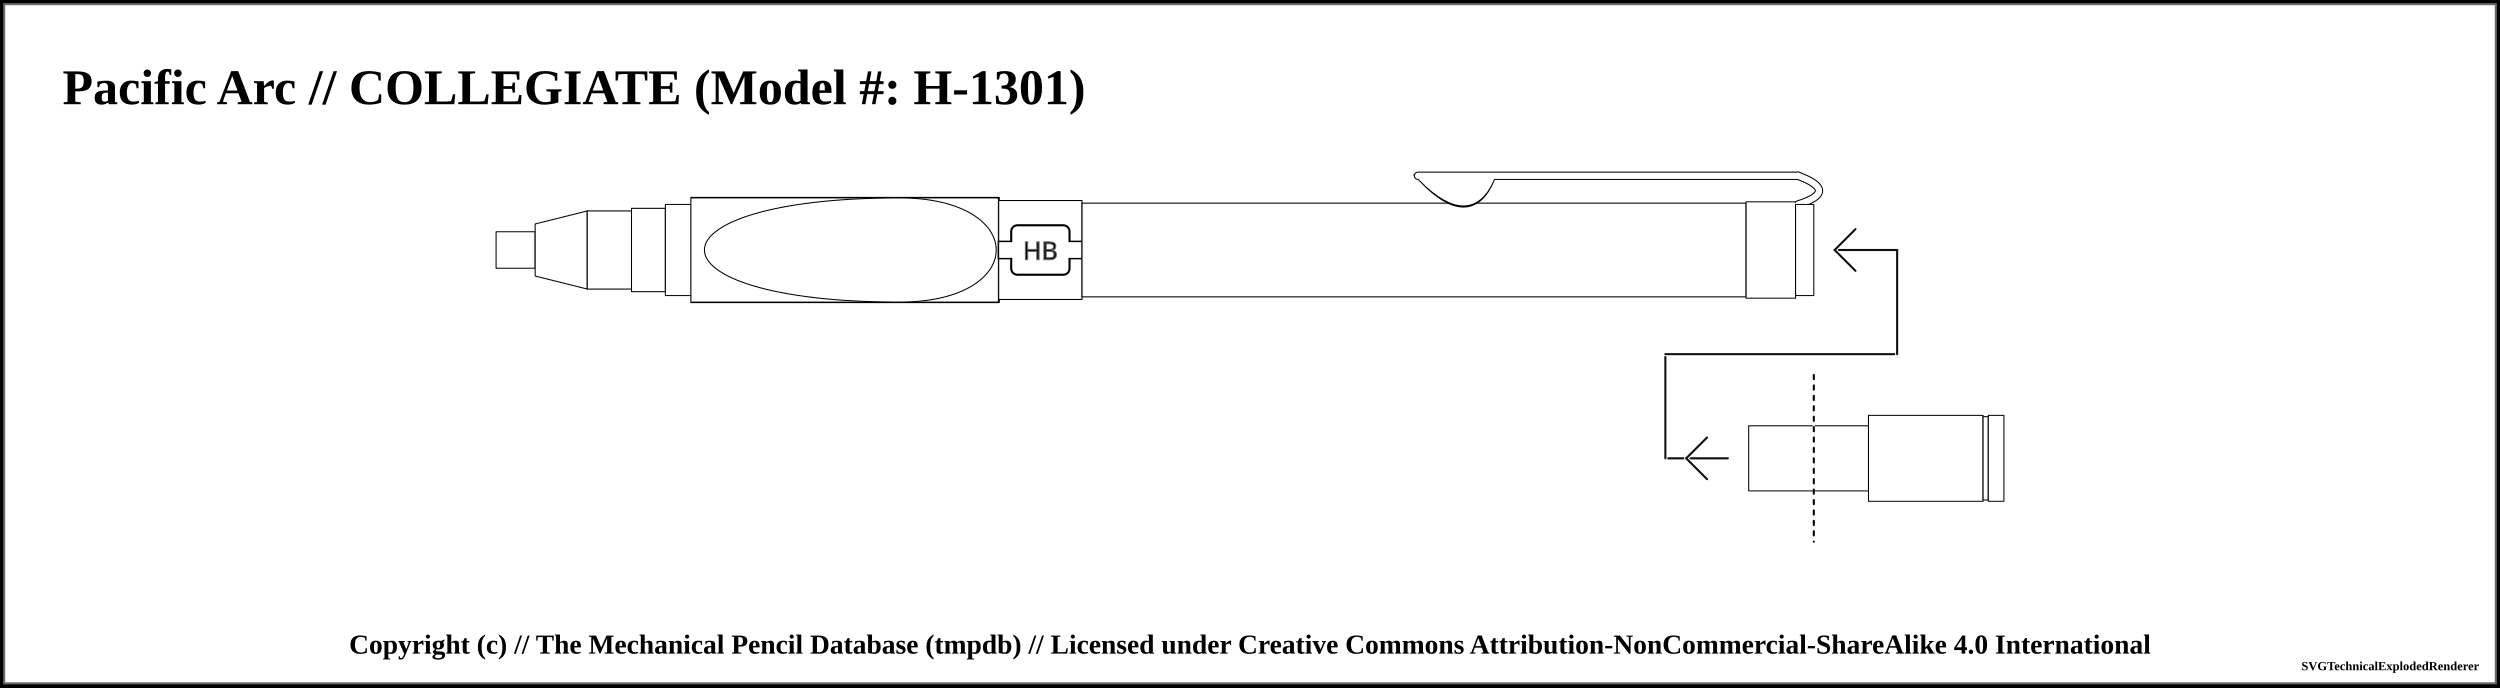
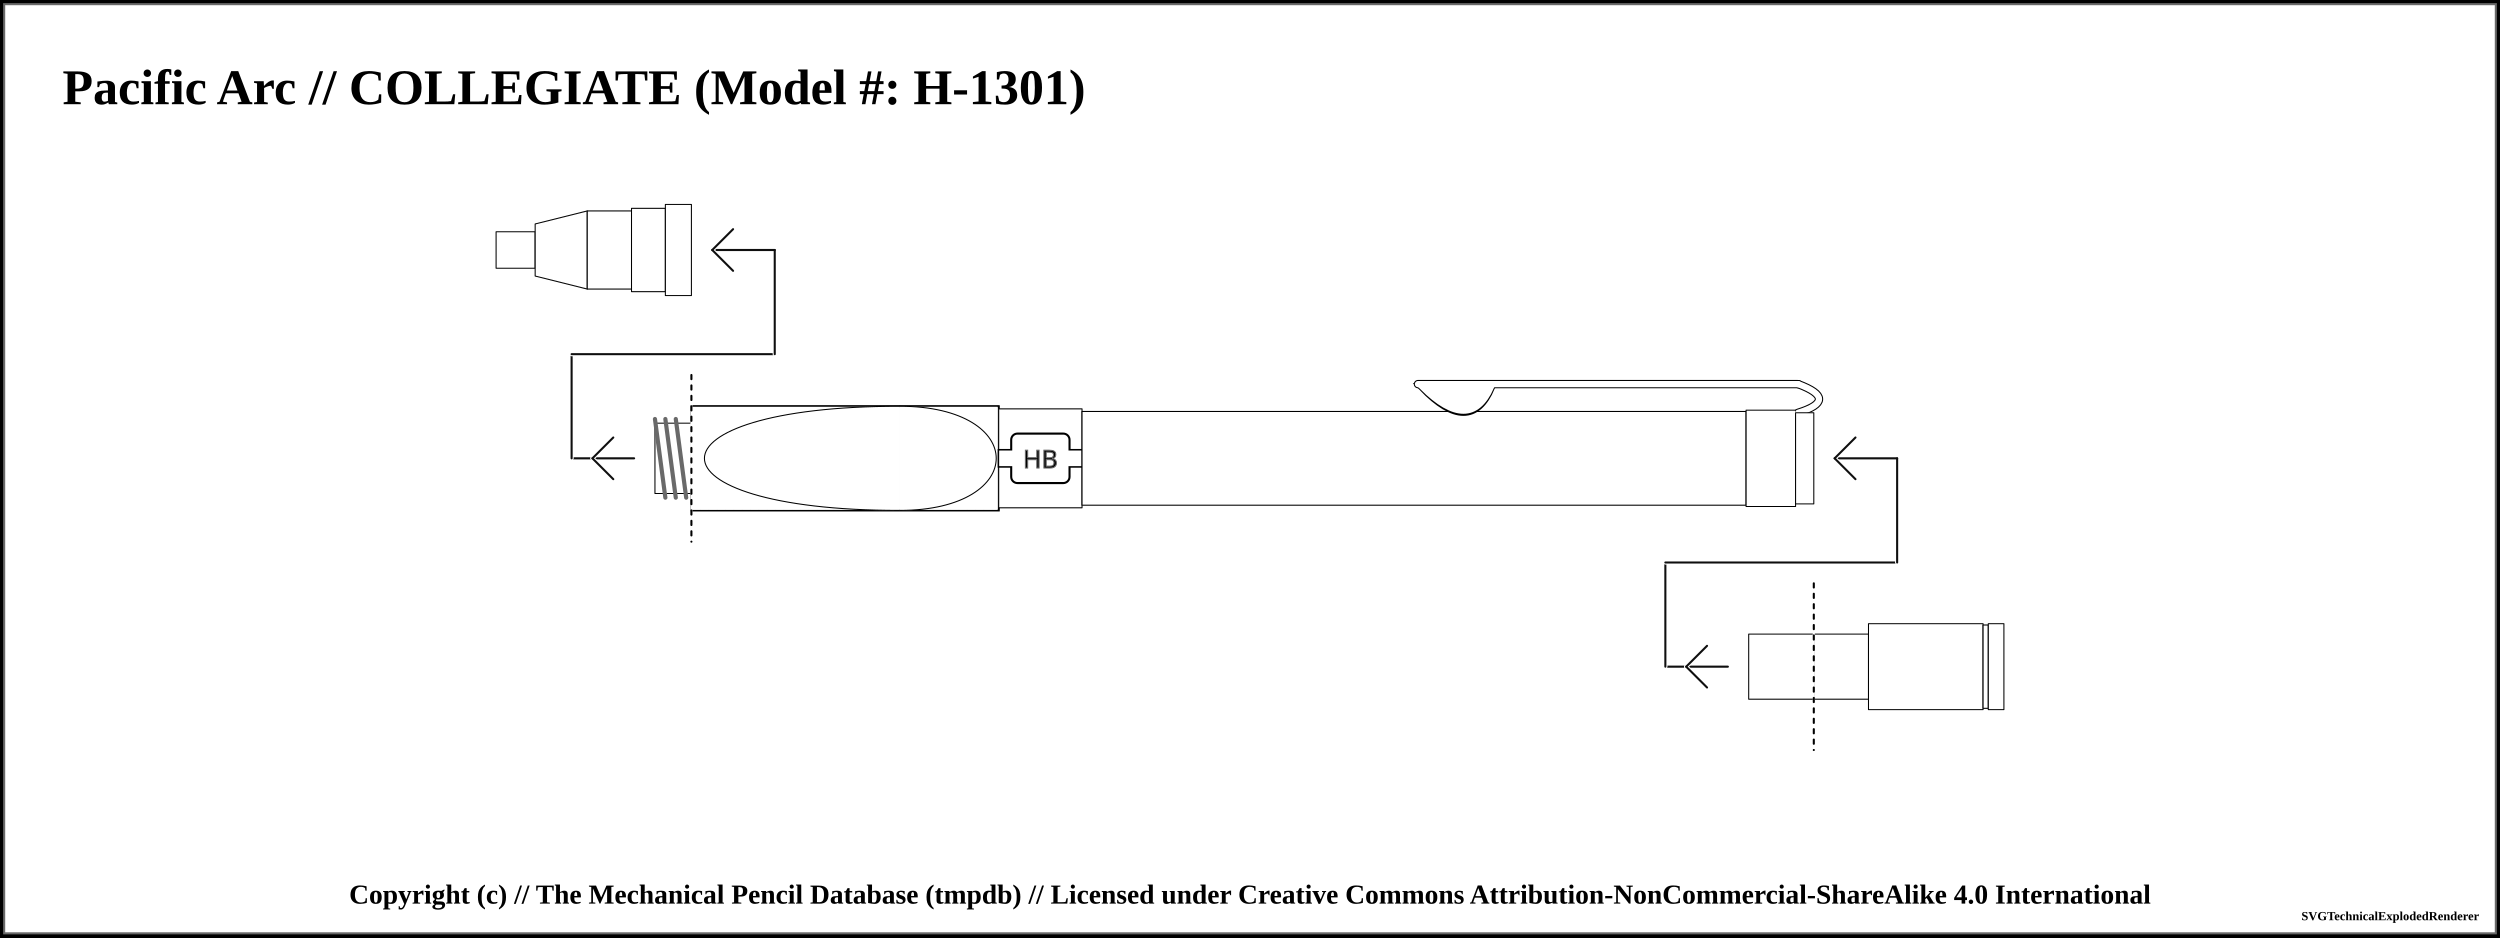
- <svg xmlns="http://www.w3.org/2000/svg" width="1200" height="330">
+ <svg xmlns="http://www.w3.org/2000/svg" width="1200" height="450">
  <pattern id="diagonalHatch" patternUnits="userSpaceOnUse" width="8" height="8">
    <path stroke="dimgray" stroke-linecap="round" stroke-width="1" d="M 4,4 L 8,8" />
    <path stroke="dimgray" stroke-linecap="round" stroke-width="1" d="M 4,4 L 0,8" />
    <path stroke="gray" stroke-linecap="round" stroke-width="1" d="M 4,4 L 8,0" />
    <path stroke="gray" stroke-linecap="round" stroke-width="1" d="M 4,4 L 0,0" />
  </pattern>
-   <pattern id="ridged" patternUnits="userSpaceOnUse" width="2" height="2">
-     <path stroke="dimgray" stroke-linecap="round" stroke-width="1" d="M 0,0 L 0,2" />
+   <pattern id="ridged" patternUnits="userSpaceOnUse" width="4" height="4">
+     <path stroke="dimgray" stroke-linecap="round" stroke-width="1" d="M 0,0 L 0,4" />
  </pattern>
-   <pattern id="lined" patternUnits="userSpaceOnUse" width="2" height="2">
-     <path stroke="dimgray" stroke-linecap="round" stroke-width="1" d="M 0,0 L 2,0" />
+   <pattern id="lined" patternUnits="userSpaceOnUse" width="4" height="4">
+     <path stroke="dimgray" stroke-linecap="round" stroke-width="1" d="M 0,0 L 4,0" />
  </pattern>
  <pattern id="spring" patternUnits="userSpaceOnUse" width="8" height="100">
    <path stroke="dimgray" stroke-linecap="round" stroke-width="2" d="M 0,0 L 8,100" />
    <path stroke="white" stroke-linecap="round" stroke-width="1" d="M 0,0 L 8,100" />
  </pattern>
-   <rect x="0" y="0" width="1200" height="330" fill="white" stroke="black" stroke-width="4" />
-   <rect x="2" y="2" width="1196" height="326" fill="white" stroke="dimgray" stroke-width="1" />
+   <rect x="0" y="0" width="1200" height="450" fill="white" stroke="black" stroke-width="4" />
+   <rect x="2" y="2" width="1196" height="446" fill="white" stroke="dimgray" stroke-width="1" />
  <g transform="rotate(0 0 0)">
    <text x="30" y="50" font-size="2.0em" font-weight="bold"> Pacific Arc // COLLEGIATE (Model #: H-1301)</text>
    <path d="M238.125 111.25 L256.875 111.25 L256.875 128.75 L238.125 128.75 Z" stroke-width="0.5" stroke="black" stroke-linejoin="round" fill="white" fill-opacity="1" />
    <path d="M256.875 107.5 L281.875 101.25 L281.875 138.75 L256.875 132.5 Z" stroke-width="0.5" stroke="black" stroke-linejoin="round" fill="white" fill-opacity="1" />
    <path d="M281.875 101.25 L303.125 101.25 L303.125 138.75 L281.875 138.75 Z" stroke-width="0.5" stroke="black" stroke-linejoin="round" fill="white" fill-opacity="1" />
    <path d="M303.125 100 L319.375 100 L319.375 140 L303.125 140 Z" stroke-width="0.5" stroke="black" stroke-linejoin="round" fill="white" fill-opacity="1" />
    <path d="M319.375 98.125 L331.875 98.125 L331.875 141.875 L319.375 141.875 Z" stroke-width="0.5" stroke="black" stroke-linejoin="round" fill="white" fill-opacity="1" />
-     <path d="M331.875 95 L479.375 95 L479.375 145 L331.875 145 Z" stroke-width="0.5" stroke="black" stroke-linejoin="round" fill="white" fill-opacity="1" />
-     <path d="M331.875 95 L479.375 95 L479.375 145 L331.875 145 Z" stroke-width="1.0" stroke="black" fill="url(#ridged)" />
-     <rect x="331.875" y="95.25" width="99.5" height="49.5" rx="0" ry="0" stroke-width="0.5" stroke="none" fill="white" fill-opacity="1" />
-     <path d="M 431.875 95 C 306.875 95, 306.875 145, 431.875 145, " stroke-width="0.5" stroke="black" stroke-linecap="round" fill="white" />
-     <rect x="431.875" y="95.25" width="47" height="49.5" rx="0" ry="0" stroke-width="0.5" stroke="none" fill="white" fill-opacity="1" />
-     <path d="M 431.875 95 C 493.625 95, 493.625 145, 431.875 145, " stroke-width="0.5" stroke="black" stroke-linecap="round" fill="white" />
-     <path d="M479.375 96.25 L519.375 96.25 L519.375 143.75 L479.375 143.75 Z" stroke-width="0.5" stroke="black" stroke-linejoin="round" fill="white" fill-opacity="1" />
-     <rect x="479.375" y="116" width="40" height="8" rx="0" ry="0" stroke-width="1" stroke="black" fill="white" />
-     <rect x="485.375" y="108.125" width="28" height="23.75" rx="3" ry="3" stroke-width="1" stroke="black" fill="white" />
-     <rect x="479.625" y="116.25" width="39.5" height="7.5" rx="0" ry="0" stroke-width="1" stroke="none" fill="white" />
-     <text x="499.375" y="120" text-anchor="middle" dominant-baseline="central">
+     <path d="M331.875 195 L479.375 195 L479.375 245 L331.875 245 Z" stroke-width="0.5" stroke="black" stroke-linejoin="round" fill="white" fill-opacity="1" />
+     <path d="M331.875 195 L479.375 195 L479.375 245 L331.875 245 Z" stroke-width="1.0" stroke="black" fill="url(#ridged)" />
+     <rect x="331.875" y="195.25" width="99.5" height="49.5" rx="0" ry="0" stroke-width="0.5" stroke="none" fill="white" fill-opacity="1" />
+     <path d="M 431.875 195 C 306.875 195, 306.875 245, 431.875 245, " stroke-width="0.5" stroke="black" stroke-linecap="round" fill="white" />
+     <rect x="431.875" y="195.25" width="47" height="49.5" rx="0" ry="0" stroke-width="0.5" stroke="none" fill="white" fill-opacity="1" />
+     <path d="M 431.875 195 C 493.625 195, 493.625 245, 431.875 245, " stroke-width="0.5" stroke="black" stroke-linecap="round" fill="white" />
+     <line x1="274.375" y1="220" x2="304.375" y2="220" stroke-linecap="round" stroke="white" stroke-width="2.0" />
+     <line x1="274.375" y1="220" x2="304.375" y2="220" stroke-linecap="round" stroke="#0f0f0f" stroke-width="1.0" />
+     <line x1="284.375" y1="220" x2="294.375" y2="210" stroke-linecap="round" stroke="#ffffff" stroke-width="2.0" />
+     <line x1="284.375" y1="220" x2="294.375" y2="230" stroke-linecap="round" stroke="#ffffff" stroke-width="2.0" />
+     <line x1="284.375" y1="220" x2="294.375" y2="210" stroke-linecap="round" stroke="#0f0f0f" stroke-width="1.0" />
+     <line x1="284.375" y1="220" x2="294.375" y2="230" stroke-linecap="round" stroke="#0f0f0f" stroke-width="1.0" />
+     <line x1="274.375" y1="170" x2="274.375" y2="220" stroke="white" stroke-linecap="round" stroke-width="2.0" />
+     <line x1="274.375" y1="170" x2="274.375" y2="220" stroke="#0f0f0f" stroke-linecap="round" stroke-width="1.0" />
+     <path d="M314.375 203.125 L331.875 203.125 L331.875 236.875 L314.375 236.875 Z" stroke-width="0.5" stroke="black" stroke-linejoin="round" fill="white" fill-opacity="1" />
+     <line x1="314.375" y1="201.125" x2="319.375" y2="238.875" stroke="dimgray" stroke-linecap="round" stroke-width="2" />
+     <line x1="314.375" y1="201.125" x2="319.375" y2="238.875" stroke="[object Object]" stroke-linecap="round" stroke-width="1" />
+     <line x1="319.375" y1="201.125" x2="324.375" y2="238.875" stroke="dimgray" stroke-linecap="round" stroke-width="2" />
+     <line x1="319.375" y1="201.125" x2="324.375" y2="238.875" stroke="[object Object]" stroke-linecap="round" stroke-width="1" />
+     <line x1="324.375" y1="201.125" x2="329.375" y2="238.875" stroke="dimgray" stroke-linecap="round" stroke-width="2" />
+     <line x1="324.375" y1="201.125" x2="329.375" y2="238.875" stroke="[object Object]" stroke-linecap="round" stroke-width="1" />
+     <line x1="274.375" y1="170" x2="371.875" y2="170" stroke-linecap="round" stroke="white" stroke-width="2.0" />
+     <line x1="274.375" y1="170" x2="371.875" y2="170" stroke-linecap="round" stroke="#0f0f0f" stroke-width="1.0" />
+     <line x1="331.875" y1="180" x2="331.875" y2="260" stroke="white" stroke-linecap="round" stroke-width="1.0" />
+     <line x1="331.875" y1="180" x2="331.875" y2="260" stroke="black" stroke-linecap="round" stroke-dasharray="2,3" stroke-width="1.0" />
+     <line x1="371.875" y1="120" x2="371.875" y2="170" stroke="#ffffff" stroke-linecap="round" stroke-width="2.0" />
+     <line x1="371.875" y1="120" x2="371.875" y2="170" stroke="#0f0f0f" stroke-linecap="round" stroke-width="1.0" />
+     <line x1="341.875" y1="120" x2="371.875" y2="120" stroke-linecap="round" stroke="#0f0f0f" stroke-width="1.0" />
+     <line x1="341.875" y1="120" x2="351.875" y2="110" stroke-linecap="round" stroke="#ffffff" stroke-width="2.0" />
+     <line x1="341.875" y1="120" x2="351.875" y2="130" stroke-linecap="round" stroke="#ffffff" stroke-width="2.0" />
+     <line x1="341.875" y1="120" x2="351.875" y2="110" stroke-linecap="round" stroke="#0f0f0f" stroke-width="1.0" />
+     <line x1="341.875" y1="120" x2="351.875" y2="130" stroke-linecap="round" stroke="#0f0f0f" stroke-width="1.0" />
+     <path d="M479.375 196.25 L519.375 196.25 L519.375 243.75 L479.375 243.75 Z" stroke-width="0.5" stroke="black" stroke-linejoin="round" fill="white" fill-opacity="1" />
+     <rect x="479.375" y="216" width="40" height="8" rx="0" ry="0" stroke-width="1" stroke="black" fill="white" />
+     <rect x="485.375" y="208.125" width="28" height="23.75" rx="3" ry="3" stroke-width="1" stroke="black" fill="white" />
+     <rect x="479.625" y="216.25" width="39.5" height="7.5" rx="0" ry="0" stroke-width="1" stroke="none" fill="white" />
+     <text x="499.375" y="220" text-anchor="middle" dominant-baseline="central">
      <tspan stroke="dimgray" stroke-width="0.5" font-family="sans-serif" fill="black" textLength="{this.width * 5 - 14}"> HB</tspan>
    </text>
-     <path d="M519.375 97.5 L838.125 97.5 L838.125 142.5 L519.375 142.5 Z" stroke-width="0.5" stroke="black" stroke-linejoin="round" fill="white" fill-opacity="1" />
-     <path d="M682.875 85.875 Q705.625 109.375 715.625 85.875 Z" stroke-width="4" stroke="black" fill="dimgray" stroke-linecap="round" />
-     <line x1="680.625" y1="84.375" x2="863.125" y2="84.375" stroke-width="4" stroke="black" fill="dimgray" stroke-linecap="round" />
-     <path d="M863.125 84.375 Q883.125 91.875 863.125 98.125" stroke-width="4" stroke="black" fill="none" stroke-linecap="round" />
-     <path d="M838.125 96.875 L861.875 96.875 L861.875 143.125 L838.125 143.125 Z" stroke-width="0.5" stroke="black" stroke-linejoin="round" fill="white" fill-opacity="1" />
-     <path d="M682.875 85.875 Q705.625 108.375 715.625 85.875 Z" stroke-width="3" stroke="white" fill="white" stroke-linecap="round" />
-     <line x1="680.625" y1="84.375" x2="863.125" y2="84.375" stroke-width="3" stroke="white" fill="white" stroke-linecap="round" />
-     <path d="M863.125 84.375 Q883.125 91.875 863.125 98.125" stroke-width="3" stroke="white" fill="none" stroke-linecap="round" />
-     <path d="M861.875 98.125 L870.625 98.125 L870.625 141.875 L861.875 141.875 Z" stroke-width="0.5" stroke="black" stroke-linejoin="round" fill="white" fill-opacity="1" />
-     <path d="M870.625 204.375 L896.875 204.375 L896.875 235.625 L870.625 235.625 Z" stroke-width="0.5" stroke="black" stroke-linejoin="round" fill="white" fill-opacity="1" />
-     <path d="M896.875 199.375 L951.875 199.375 L951.875 240.625 L896.875 240.625 Z" stroke-width="0.5" stroke="black" stroke-linejoin="round" fill="white" fill-opacity="1" />
-     <path d="M951.875 200 L954.375 200 L954.375 240 L951.875 240 Z" stroke-width="0.5" stroke="black" stroke-linejoin="round" fill="white" fill-opacity="1" />
-     <path d="M954.375 199.375 L961.875 199.375 L961.875 240.625 L954.375 240.625 Z" stroke-width="0.5" stroke="black" stroke-linejoin="round" fill="white" fill-opacity="1" />
-     <line x1="799.375" y1="220" x2="829.375" y2="220" stroke-linecap="round" stroke="white" stroke-width="2.0" />
-     <line x1="799.375" y1="220" x2="829.375" y2="220" stroke-linecap="round" stroke="#0f0f0f" stroke-width="1.0" />
-     <line x1="809.375" y1="220" x2="819.375" y2="210" stroke-linecap="round" stroke="#ffffff" stroke-width="2.0" />
-     <line x1="809.375" y1="220" x2="819.375" y2="230" stroke-linecap="round" stroke="#ffffff" stroke-width="2.0" />
-     <line x1="809.375" y1="220" x2="819.375" y2="210" stroke-linecap="round" stroke="#0f0f0f" stroke-width="1.0" />
-     <line x1="809.375" y1="220" x2="819.375" y2="230" stroke-linecap="round" stroke="#0f0f0f" stroke-width="1.0" />
-     <line x1="799.375" y1="170" x2="799.375" y2="220" stroke="white" stroke-linecap="round" stroke-width="2.0" />
-     <line x1="799.375" y1="170" x2="799.375" y2="220" stroke="#0f0f0f" stroke-linecap="round" stroke-width="1.0" />
-     <path d="M839.375 204.375 L870.625 204.375 L870.625 235.625 L839.375 235.625 Z" stroke-width="0.5" stroke="black" stroke-linejoin="round" fill="white" fill-opacity="1" />
-     <line x1="799.375" y1="170" x2="910.625" y2="170" stroke-linecap="round" stroke="white" stroke-width="2.0" />
-     <line x1="799.375" y1="170" x2="910.625" y2="170" stroke-linecap="round" stroke="#0f0f0f" stroke-width="1.0" />
-     <line x1="870.625" y1="180" x2="870.625" y2="260" stroke="white" stroke-linecap="round" stroke-width="1.0" />
-     <line x1="870.625" y1="180" x2="870.625" y2="260" stroke="black" stroke-linecap="round" stroke-dasharray="2,3" stroke-width="1.0" />
-     <line x1="910.625" y1="120" x2="910.625" y2="170" stroke="#ffffff" stroke-linecap="round" stroke-width="2.0" />
-     <line x1="910.625" y1="120" x2="910.625" y2="170" stroke="#0f0f0f" stroke-linecap="round" stroke-width="1.0" />
-     <line x1="880.625" y1="120" x2="910.625" y2="120" stroke-linecap="round" stroke="#0f0f0f" stroke-width="1.0" />
-     <line x1="880.625" y1="120" x2="890.625" y2="110" stroke-linecap="round" stroke="#ffffff" stroke-width="2.0" />
-     <line x1="880.625" y1="120" x2="890.625" y2="130" stroke-linecap="round" stroke="#ffffff" stroke-width="2.0" />
-     <line x1="880.625" y1="120" x2="890.625" y2="110" stroke-linecap="round" stroke="#0f0f0f" stroke-width="1.0" />
-     <line x1="880.625" y1="120" x2="890.625" y2="130" stroke-linecap="round" stroke="#0f0f0f" stroke-width="1.0" />
+     <path d="M519.375 197.5 L838.125 197.5 L838.125 242.5 L519.375 242.5 Z" stroke-width="0.5" stroke="black" stroke-linejoin="round" fill="white" fill-opacity="1" />
+     <path d="M682.875 185.875 Q705.625 209.375 715.625 185.875 Z" stroke-width="4" stroke="black" fill="dimgray" stroke-linecap="round" />
+     <line x1="680.625" y1="184.375" x2="863.125" y2="184.375" stroke-width="4" stroke="black" fill="dimgray" stroke-linecap="round" />
+     <path d="M863.125 184.375 Q883.125 191.875 863.125 198.125" stroke-width="4" stroke="black" fill="none" stroke-linecap="round" />
+     <path d="M838.125 196.875 L861.875 196.875 L861.875 243.125 L838.125 243.125 Z" stroke-width="0.5" stroke="black" stroke-linejoin="round" fill="white" fill-opacity="1" />
+     <path d="M682.875 185.875 Q705.625 208.375 715.625 185.875 Z" stroke-width="3" stroke="white" fill="white" stroke-linecap="round" />
+     <line x1="680.625" y1="184.375" x2="863.125" y2="184.375" stroke-width="3" stroke="white" fill="white" stroke-linecap="round" />
+     <path d="M863.125 184.375 Q883.125 191.875 863.125 198.125" stroke-width="3" stroke="white" fill="none" stroke-linecap="round" />
+     <path d="M861.875 198.125 L870.625 198.125 L870.625 241.875 L861.875 241.875 Z" stroke-width="0.5" stroke="black" stroke-linejoin="round" fill="white" fill-opacity="1" />
+     <path d="M870.625 304.375 L896.875 304.375 L896.875 335.625 L870.625 335.625 Z" stroke-width="0.5" stroke="black" stroke-linejoin="round" fill="white" fill-opacity="1" />
+     <path d="M896.875 299.375 L951.875 299.375 L951.875 340.625 L896.875 340.625 Z" stroke-width="0.5" stroke="black" stroke-linejoin="round" fill="white" fill-opacity="1" />
+     <path d="M951.875 300 L954.375 300 L954.375 340 L951.875 340 Z" stroke-width="0.5" stroke="black" stroke-linejoin="round" fill="white" fill-opacity="1" />
+     <path d="M954.375 299.375 L961.875 299.375 L961.875 340.625 L954.375 340.625 Z" stroke-width="0.5" stroke="black" stroke-linejoin="round" fill="white" fill-opacity="1" />
+     <line x1="799.375" y1="320" x2="829.375" y2="320" stroke-linecap="round" stroke="white" stroke-width="2.0" />
+     <line x1="799.375" y1="320" x2="829.375" y2="320" stroke-linecap="round" stroke="#0f0f0f" stroke-width="1.0" />
+     <line x1="809.375" y1="320" x2="819.375" y2="310" stroke-linecap="round" stroke="#ffffff" stroke-width="2.0" />
+     <line x1="809.375" y1="320" x2="819.375" y2="330" stroke-linecap="round" stroke="#ffffff" stroke-width="2.0" />
+     <line x1="809.375" y1="320" x2="819.375" y2="310" stroke-linecap="round" stroke="#0f0f0f" stroke-width="1.0" />
+     <line x1="809.375" y1="320" x2="819.375" y2="330" stroke-linecap="round" stroke="#0f0f0f" stroke-width="1.0" />
+     <line x1="799.375" y1="270" x2="799.375" y2="320" stroke="white" stroke-linecap="round" stroke-width="2.0" />
+     <line x1="799.375" y1="270" x2="799.375" y2="320" stroke="#0f0f0f" stroke-linecap="round" stroke-width="1.0" />
+     <path d="M839.375 304.375 L870.625 304.375 L870.625 335.625 L839.375 335.625 Z" stroke-width="0.5" stroke="black" stroke-linejoin="round" fill="white" fill-opacity="1" />
+     <line x1="799.375" y1="270" x2="910.625" y2="270" stroke-linecap="round" stroke="white" stroke-width="2.0" />
+     <line x1="799.375" y1="270" x2="910.625" y2="270" stroke-linecap="round" stroke="#0f0f0f" stroke-width="1.0" />
+     <line x1="870.625" y1="280" x2="870.625" y2="360" stroke="white" stroke-linecap="round" stroke-width="1.0" />
+     <line x1="870.625" y1="280" x2="870.625" y2="360" stroke="black" stroke-linecap="round" stroke-dasharray="2,3" stroke-width="1.0" />
+     <line x1="910.625" y1="220" x2="910.625" y2="270" stroke="#ffffff" stroke-linecap="round" stroke-width="2.0" />
+     <line x1="910.625" y1="220" x2="910.625" y2="270" stroke="#0f0f0f" stroke-linecap="round" stroke-width="1.0" />
+     <line x1="880.625" y1="220" x2="910.625" y2="220" stroke-linecap="round" stroke="#0f0f0f" stroke-width="1.0" />
+     <line x1="880.625" y1="220" x2="890.625" y2="210" stroke-linecap="round" stroke="#ffffff" stroke-width="2.0" />
+     <line x1="880.625" y1="220" x2="890.625" y2="230" stroke-linecap="round" stroke="#ffffff" stroke-width="2.0" />
+     <line x1="880.625" y1="220" x2="890.625" y2="210" stroke-linecap="round" stroke="#0f0f0f" stroke-width="1.0" />
+     <line x1="880.625" y1="220" x2="890.625" y2="230" stroke-linecap="round" stroke="#0f0f0f" stroke-width="1.0" />
  </g>
-   <text x="50%" y="310" font-size="1.1em" font-weight="bold" text-anchor="middle" dominant-baseline="middle">Copyright (c) // The Mechanical Pencil Database (tmpdb) // Licensed under Creative Commons Attribution-NonCommercial-ShareAlike 4.0 International</text>
-   <text x="1190" y="320" font-size="0.5em" font-weight="bold" text-anchor="end" dominant-baseline="middle">SVGTechnicalExplodedRenderer</text>
+   <text x="50%" y="430" font-size="1.1em" font-weight="bold" text-anchor="middle" dominant-baseline="middle">Copyright (c) // The Mechanical Pencil Database (tmpdb) // Licensed under Creative Commons Attribution-NonCommercial-ShareAlike 4.0 International</text>
+   <text x="1190" y="440" font-size="0.5em" font-weight="bold" text-anchor="end" dominant-baseline="middle">SVGTechnicalExplodedRenderer</text>
</svg>
